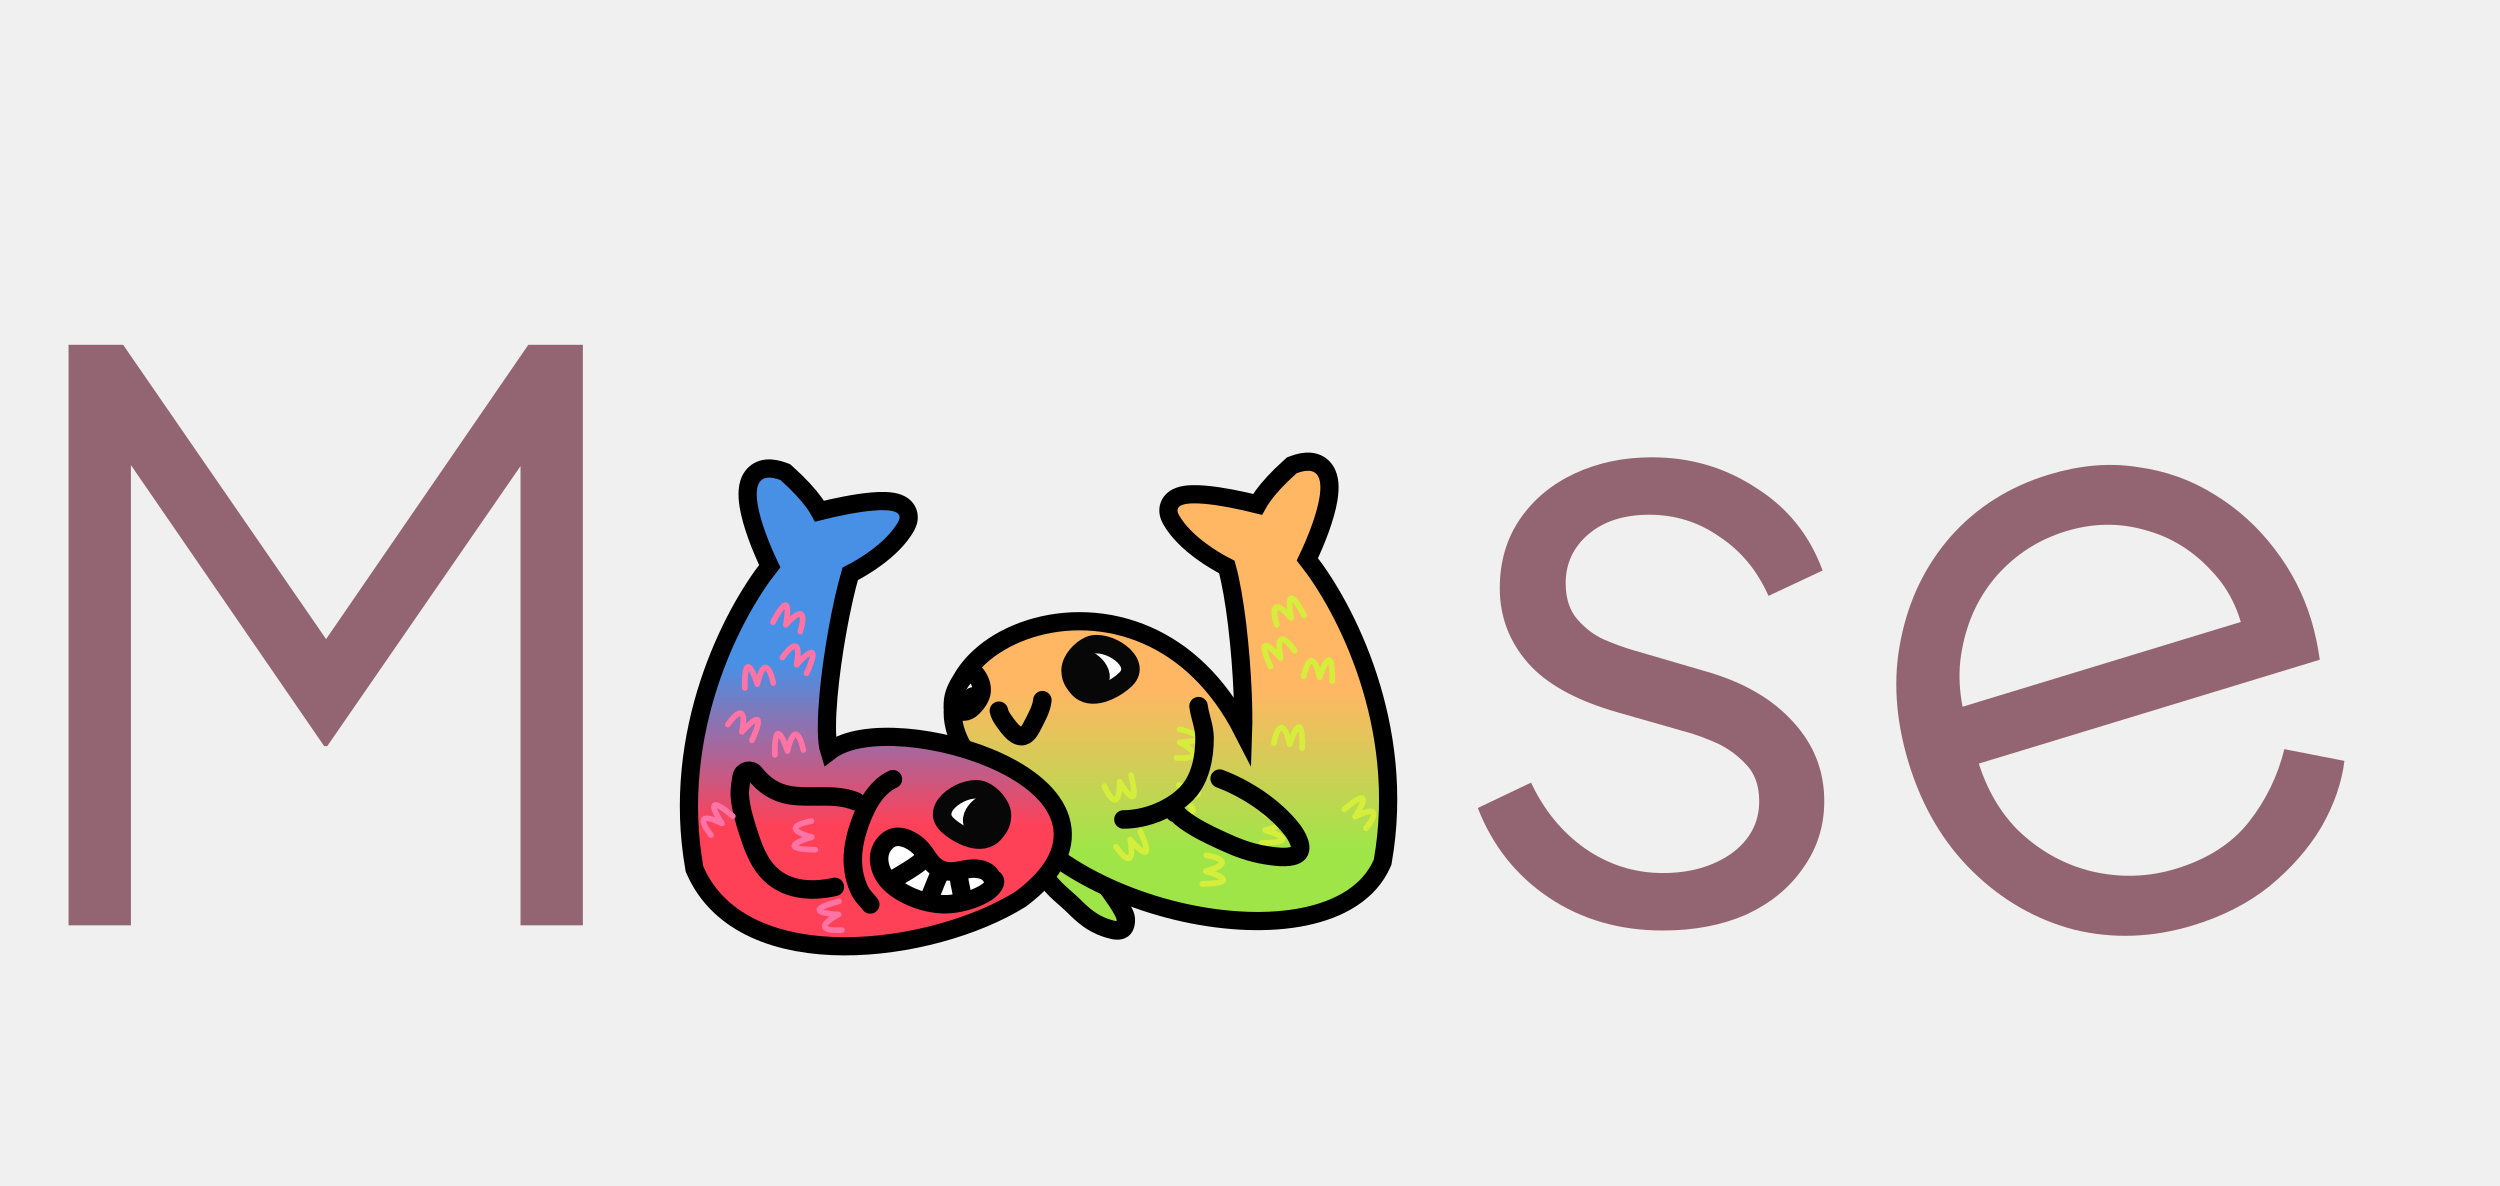
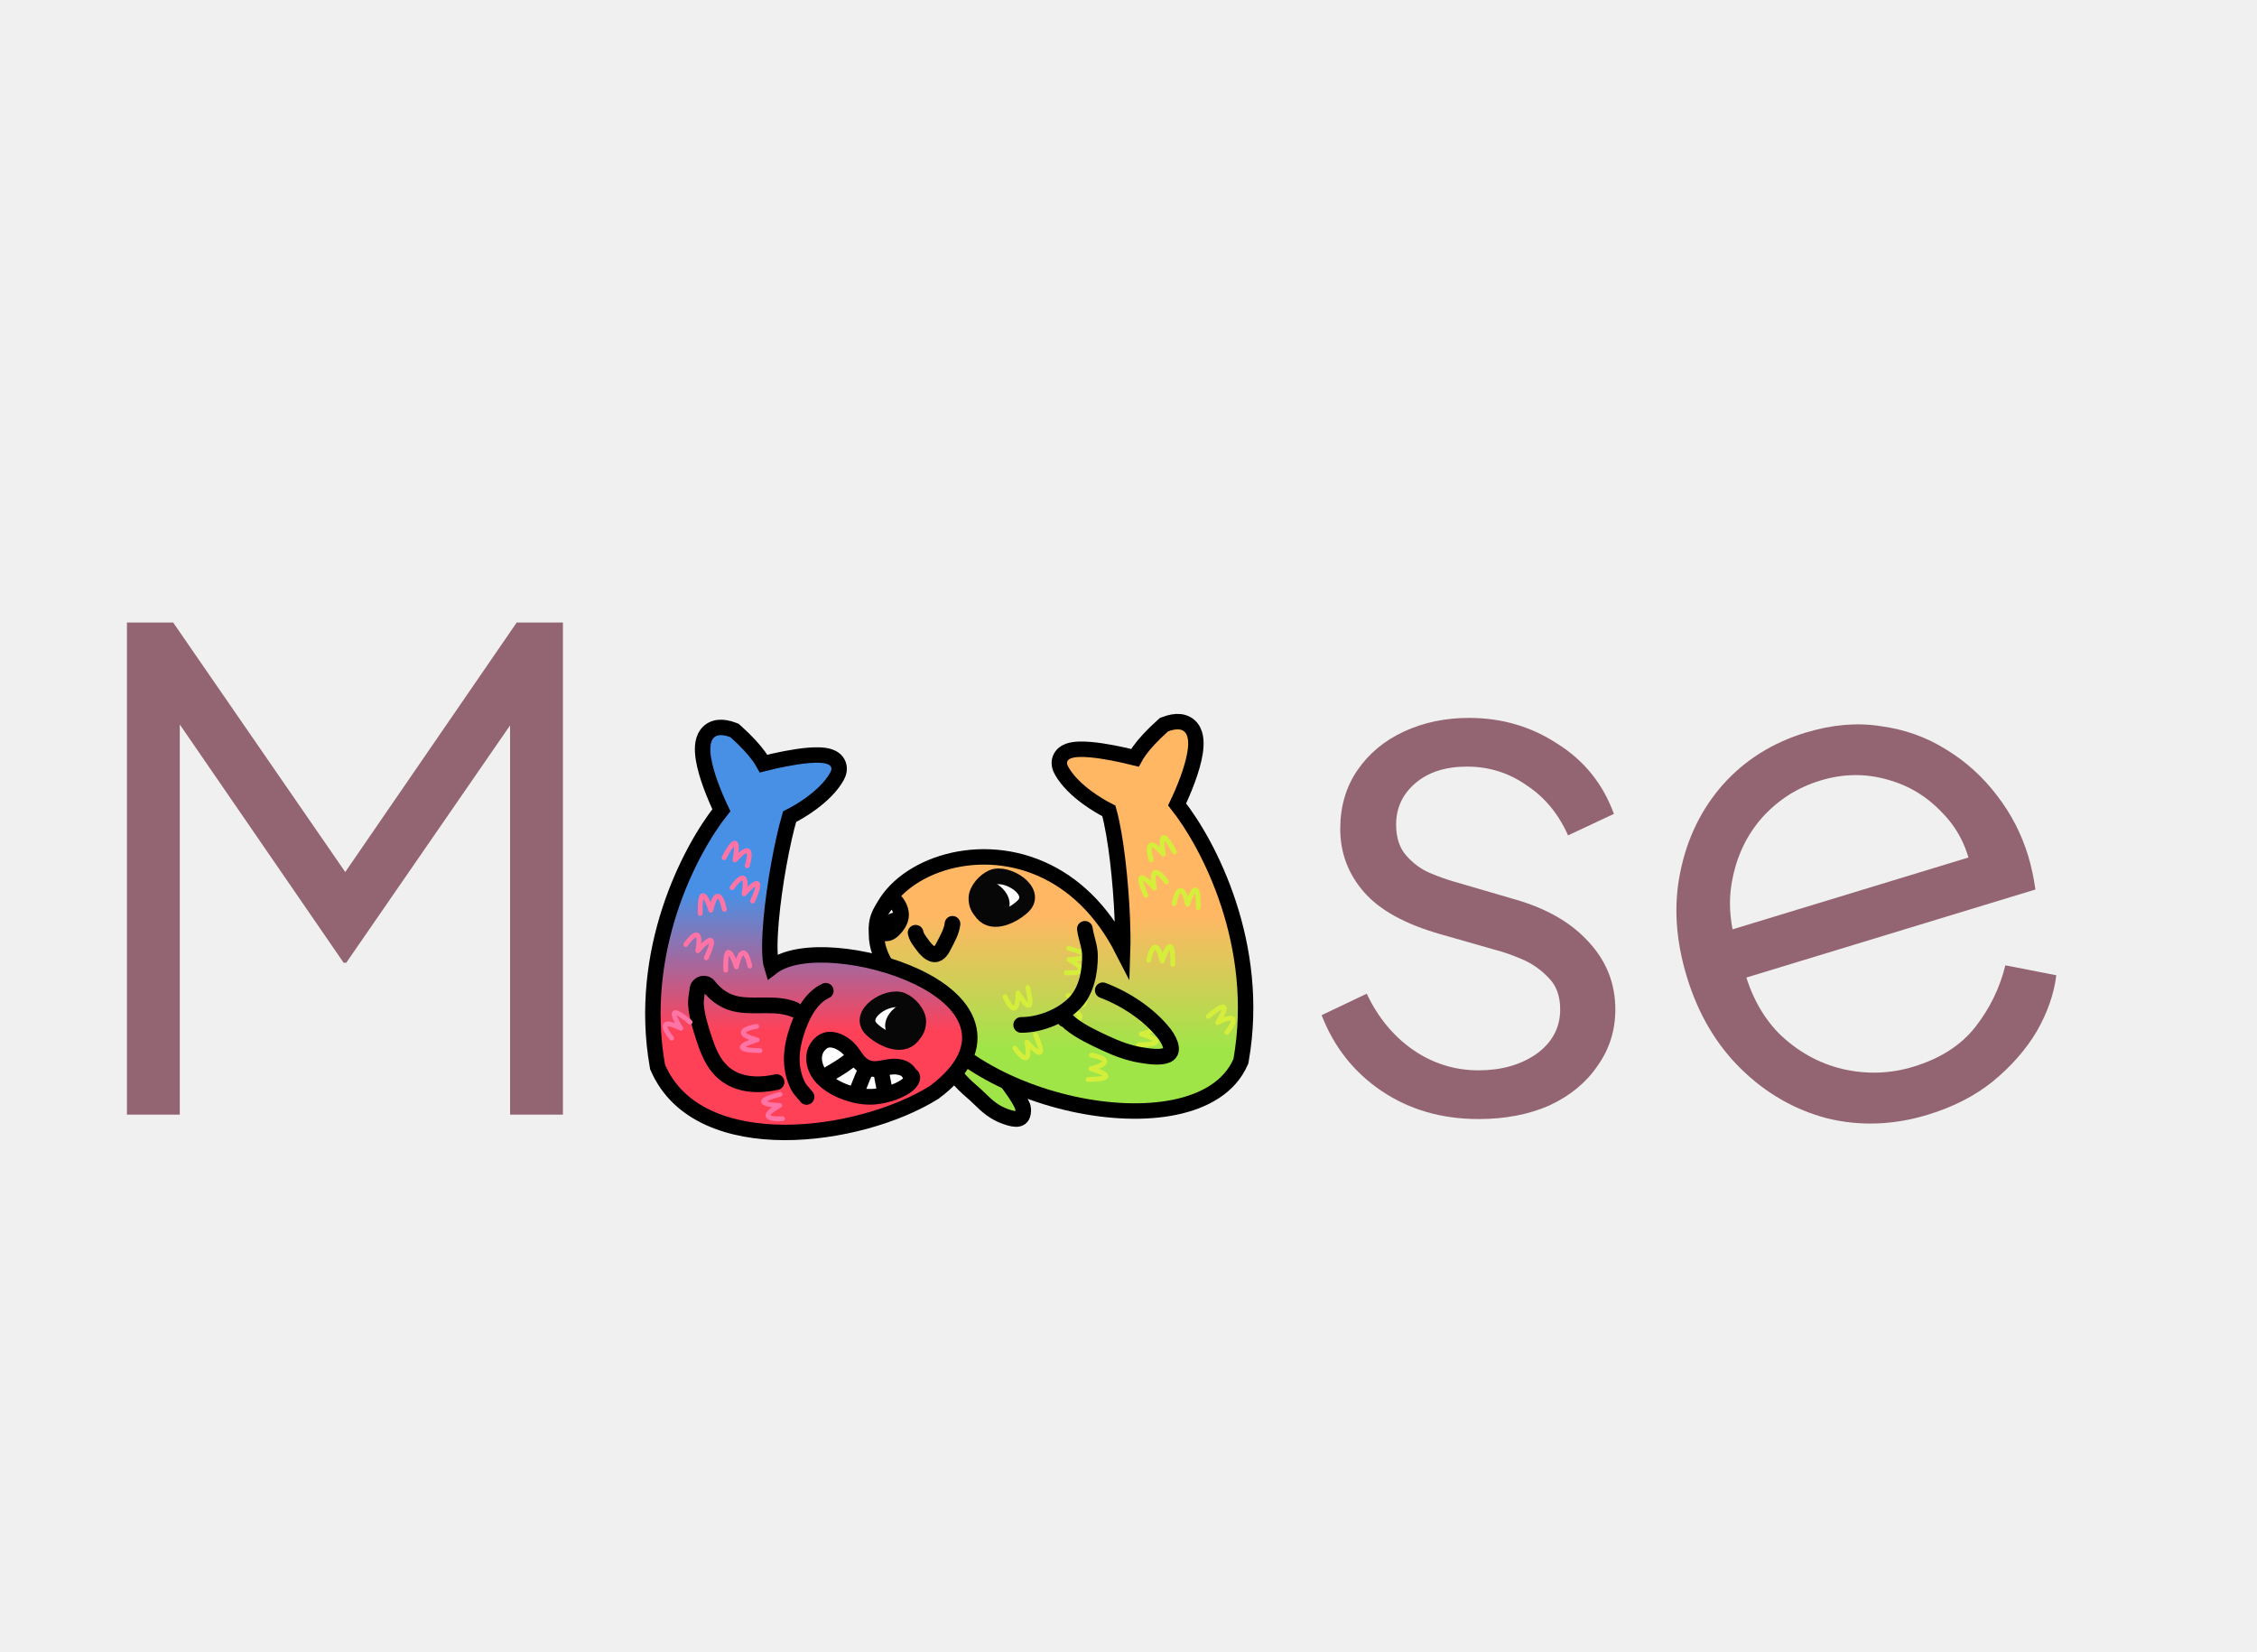
- <svg xmlns="http://www.w3.org/2000/svg" width="154" height="73" viewBox="0 0 154 73" fill="none">
-   <path d="M66.137 55.801C65.533 55.197 64.44 54.464 64.234 53.573C64.154 53.226 64.248 52.683 64.559 52.5C64.738 52.394 64.755 52.274 65.005 52.274C65.19 52.274 65.353 52.417 65.533 52.437C66.697 52.566 67.517 53.9 68.23 54.691C68.23 54.691 69.332 56.12 69.348 56.595C69.379 57.483 68.803 57.393 68.085 57.145C67.279 56.866 66.739 56.402 66.137 55.801Z" fill="url(#paint0_linear_1051_478)" stroke="black" stroke-width="1.14" stroke-linecap="round" />
-   <path d="M85.179 53.045L85.168 53.11L85.141 53.171C84.354 54.982 82.531 56.014 80.365 56.461C78.19 56.91 75.562 56.796 72.96 56.225C70.354 55.653 67.735 54.614 65.576 53.177C63.474 51.779 61.769 49.976 60.977 47.823C59.957 47.029 59.287 46.164 58.948 45.264C58.591 44.317 58.614 43.369 58.935 42.496C59.568 40.774 61.321 39.405 63.447 38.734C65.593 38.056 68.209 38.054 70.693 39.156C72.931 40.149 75.029 42.025 76.573 45.045C76.594 44.413 76.585 43.615 76.549 42.726C76.439 40.063 76.084 36.757 75.574 34.927C75.137 34.707 74.55 34.366 73.972 33.938C73.29 33.434 72.57 32.774 72.141 32.012C72.011 31.781 71.907 31.466 72.028 31.139C72.15 30.811 72.43 30.651 72.646 30.573C73.064 30.422 73.654 30.426 74.221 30.475C75.228 30.561 76.48 30.821 77.465 31.069C77.55 30.913 77.662 30.735 77.805 30.538C78.15 30.063 78.688 29.457 79.498 28.733L79.576 28.663L79.675 28.626C80.049 28.485 80.409 28.412 80.74 28.448C81.093 28.487 81.392 28.651 81.597 28.928C81.787 29.186 81.863 29.497 81.887 29.788C81.911 30.083 81.886 30.405 81.834 30.73C81.646 31.89 81.058 33.358 80.533 34.454C82.844 37.372 86.656 44.674 85.179 53.045Z" fill="url(#paint1_linear_1051_478)" stroke="black" stroke-width="1.122" />
-   <path d="M78.648 38.485C78.424 37.764 78.289 36.672 79.538 38.07C79.369 37.19 79.289 35.924 80.33 37.906" stroke="#D5EE3B" stroke-width="0.349" stroke-linecap="round" stroke-linejoin="round" />
-   <path d="M77.964 50.163C78.708 50.29 79.743 50.663 77.931 51.145C78.793 51.392 79.958 51.894 77.72 51.925" stroke="#D5EE3B" stroke-width="0.349" stroke-linecap="round" stroke-linejoin="round" />
-   <path d="M74.307 52.682C75.052 52.808 76.087 53.182 74.275 53.664C75.137 53.911 76.302 54.412 74.064 54.444" stroke="#D5EE3B" stroke-width="0.349" stroke-linecap="round" stroke-linejoin="round" />
-   <path d="M79.755 40.085C79.322 39.466 78.542 38.69 78.881 40.534C78.289 39.86 77.338 39.022 78.266 41.058" stroke="#D5EE3B" stroke-width="0.349" stroke-linecap="round" stroke-linejoin="round" />
-   <path d="M72.429 50.126C73.182 50.179 74.277 50.061 72.63 49.164C73.526 49.128 74.776 48.916 72.609 48.356" stroke="#D5EE3B" stroke-width="0.349" stroke-linecap="round" stroke-linejoin="round" />
-   <path d="M68.029 48.427C68.335 49.117 68.953 50.028 68.972 48.153C69.424 48.928 70.198 49.932 69.676 47.756" stroke="#D5EE3B" stroke-width="0.349" stroke-linecap="round" stroke-linejoin="round" />
-   <path d="M72.476 46.69C73.229 46.743 74.324 46.625 72.677 45.728C73.573 45.692 74.823 45.48 72.656 44.92" stroke="#D5EE3B" stroke-width="0.349" stroke-linecap="round" stroke-linejoin="round" />
-   <path d="M84.144 51.026C84.622 50.442 85.158 49.48 83.475 50.306C83.963 49.554 84.512 48.411 82.803 49.857" stroke="#D5EE3B" stroke-width="0.349" stroke-linecap="round" stroke-linejoin="round" />
-   <path d="M68.746 52.165C69.173 52.787 69.947 53.57 69.623 51.723C70.209 52.401 71.154 53.247 70.242 51.203" stroke="#D5EE3B" stroke-width="0.349" stroke-linecap="round" stroke-linejoin="round" />
-   <path d="M80.312 41.66C80.462 40.921 80.868 39.898 81.292 41.724C81.566 40.87 82.105 39.722 82.065 41.96" stroke="#D5EE3B" stroke-width="0.349" stroke-linecap="round" stroke-linejoin="round" />
-   <path d="M78.464 45.781C78.614 45.041 79.02 44.017 79.444 45.844C79.719 44.99 80.257 43.842 80.218 46.08" stroke="#D5EE3B" stroke-width="0.349" stroke-linecap="round" stroke-linejoin="round" />
-   <path d="M67.104 39.768C66.575 39.999 65.982 40.639 65.949 41.243C65.949 41.727 66.072 41.97 66.405 42.365C67.17 43.275 68.654 42.505 69.332 41.856C70.464 40.772 68.157 39.308 67.104 39.768Z" fill="white" stroke="#070707" stroke-width="1.14" stroke-linecap="round" />
-   <path d="M66.182 40.837C66.409 40.004 68.075 41.079 67.751 41.897C67.675 42.09 67.465 42.452 67.219 42.46C66.956 42.469 66.676 42.263 66.561 42.036C66.398 41.715 66.486 41.094 66.931 41.099C67.186 41.101 67.355 41.217 67.476 41.441C67.537 41.553 67.48 41.651 67.364 41.689C67.041 41.795 66.689 41.257 66.8 40.968C66.847 40.846 67.012 41.013 67.052 41.049C67.256 41.233 67.48 41.498 67.373 41.793C67.231 42.181 66.924 41.91 66.872 41.649" stroke="#070707" stroke-width="1.14" stroke-linecap="round" />
-   <path d="M42.77 53.465L42.781 53.53L42.808 53.591C44.311 57.051 48.108 58.281 51.988 58.292C55.894 58.303 60.125 57.093 62.858 55.394L62.879 55.381L62.899 55.366C65.048 53.755 65.82 52.075 65.324 50.47C64.858 48.962 63.333 47.787 61.598 46.966C59.832 46.13 57.699 45.59 55.782 45.435C54.822 45.358 53.9 45.375 53.095 45.509C52.323 45.637 51.612 45.878 51.084 46.286C51.062 46.217 51.04 46.128 51.02 46.018C50.901 45.354 50.914 44.237 51.032 42.894C51.257 40.341 51.837 37.189 52.373 35.348C52.811 35.128 53.398 34.787 53.978 34.358C54.66 33.854 55.379 33.194 55.809 32.431C55.938 32.201 56.042 31.886 55.921 31.558C55.799 31.231 55.519 31.071 55.303 30.993C54.885 30.842 54.295 30.846 53.729 30.894C52.721 30.98 51.469 31.241 50.484 31.489C50.399 31.332 50.287 31.155 50.144 30.958C49.799 30.483 49.261 29.876 48.452 29.153L48.373 29.082L48.275 29.046C47.9 28.905 47.54 28.832 47.21 28.868C46.857 28.907 46.558 29.07 46.353 29.348C46.162 29.606 46.086 29.917 46.062 30.207C46.038 30.503 46.063 30.825 46.115 31.149C46.303 32.309 46.892 33.778 47.416 34.874C45.105 37.792 41.293 45.094 42.77 53.465Z" fill="url(#paint2_linear_1051_478)" />
-   <path d="M42.77 53.465L42.781 53.53L42.808 53.591C44.311 57.051 48.108 58.281 51.988 58.292C55.894 58.303 60.125 57.093 62.858 55.394L62.879 55.381L62.899 55.366C65.048 53.755 65.82 52.075 65.324 50.47C64.858 48.962 63.333 47.787 61.598 46.966C59.832 46.13 57.699 45.59 55.782 45.435C54.822 45.358 53.9 45.375 53.095 45.509C52.323 45.637 51.612 45.878 51.084 46.286C51.062 46.217 51.04 46.128 51.02 46.018C50.901 45.354 50.914 44.237 51.032 42.894C51.257 40.341 51.837 37.189 52.373 35.348C52.811 35.128 53.398 34.787 53.978 34.358C54.66 33.854 55.379 33.194 55.809 32.431C55.938 32.201 56.042 31.886 55.921 31.558C55.799 31.231 55.519 31.071 55.303 30.993C54.885 30.842 54.295 30.846 53.729 30.894C52.721 30.98 51.469 31.241 50.484 31.489C50.399 31.332 50.287 31.155 50.144 30.958C49.799 30.483 49.261 29.876 48.452 29.153L48.373 29.082L48.275 29.046C47.9 28.905 47.54 28.832 47.21 28.868C46.857 28.907 46.558 29.07 46.353 29.348C46.162 29.606 46.086 29.917 46.062 30.207C46.038 30.503 46.063 30.825 46.115 31.149C46.303 32.309 46.892 33.778 47.416 34.874C45.105 37.792 41.293 45.094 42.77 53.465Z" fill="url(#paint3_linear_1051_478)" />
-   <path d="M42.77 53.465L42.781 53.53L42.808 53.591C44.311 57.051 48.108 58.281 51.988 58.292C55.894 58.303 60.125 57.093 62.858 55.394L62.879 55.381L62.899 55.366C65.048 53.755 65.82 52.075 65.324 50.47C64.858 48.962 63.333 47.787 61.598 46.966C59.832 46.13 57.699 45.59 55.782 45.435C54.822 45.358 53.9 45.375 53.095 45.509C52.323 45.637 51.612 45.878 51.084 46.286C51.062 46.217 51.04 46.128 51.02 46.018C50.901 45.354 50.914 44.237 51.032 42.894C51.257 40.341 51.837 37.189 52.373 35.348C52.811 35.128 53.398 34.787 53.978 34.358C54.66 33.854 55.379 33.194 55.809 32.431C55.938 32.201 56.042 31.886 55.921 31.558C55.799 31.231 55.519 31.071 55.303 30.993C54.885 30.842 54.295 30.846 53.729 30.894C52.721 30.98 51.469 31.241 50.484 31.489C50.399 31.332 50.287 31.155 50.144 30.958C49.799 30.483 49.261 29.876 48.452 29.153L48.373 29.082L48.275 29.046C47.9 28.905 47.54 28.832 47.21 28.868C46.857 28.907 46.558 29.07 46.353 29.348C46.162 29.606 46.086 29.917 46.062 30.207C46.038 30.503 46.063 30.825 46.115 31.149C46.303 32.309 46.892 33.778 47.416 34.874C45.105 37.792 41.293 45.094 42.77 53.465Z" fill="url(#paint4_linear_1051_478)" />
-   <path d="M42.77 53.465L42.781 53.53L42.808 53.591C44.311 57.051 48.108 58.281 51.988 58.292C55.894 58.303 60.125 57.093 62.858 55.394L62.879 55.381L62.899 55.366C65.048 53.755 65.82 52.075 65.324 50.47C64.858 48.962 63.333 47.787 61.598 46.966C59.832 46.13 57.699 45.59 55.782 45.435C54.822 45.358 53.9 45.375 53.095 45.509C52.323 45.637 51.612 45.878 51.084 46.286C51.062 46.217 51.04 46.128 51.02 46.018C50.901 45.354 50.914 44.237 51.032 42.894C51.257 40.341 51.837 37.189 52.373 35.348C52.811 35.128 53.398 34.787 53.978 34.358C54.66 33.854 55.379 33.194 55.809 32.431C55.938 32.201 56.042 31.886 55.921 31.558C55.799 31.231 55.519 31.071 55.303 30.993C54.885 30.842 54.295 30.846 53.729 30.894C52.721 30.98 51.469 31.241 50.484 31.489C50.399 31.332 50.287 31.155 50.144 30.958C49.799 30.483 49.261 29.876 48.452 29.153L48.373 29.082L48.275 29.046C47.9 28.905 47.54 28.832 47.21 28.868C46.857 28.907 46.558 29.07 46.353 29.348C46.162 29.606 46.086 29.917 46.062 30.207C46.038 30.503 46.063 30.825 46.115 31.149C46.303 32.309 46.892 33.778 47.416 34.874C45.105 37.792 41.293 45.094 42.77 53.465Z" stroke="black" stroke-width="1.122" />
-   <path d="M55.003 47.999C53.834 48.536 53.202 49.94 52.842 51.101C52.589 51.917 52.449 52.788 52.583 53.64C52.648 54.048 52.739 54.359 52.902 54.738C53.092 55.181 53.334 55.357 53.608 55.71" stroke="black" stroke-width="1.14" stroke-linecap="round" />
-   <path d="M52.719 49.363C51.405 48.83 50.028 49.204 48.663 48.987C47.763 48.844 47.048 48.359 46.497 47.652V47.652C46.251 47.337 45.751 47.465 45.684 47.859C45.613 48.276 45.553 48.723 45.569 48.969C45.62 49.764 45.859 50.538 46.1 51.291C46.357 52.09 46.659 52.94 47.209 53.59C48.276 54.85 49.915 54.967 51.427 54.632" stroke="black" stroke-width="1.14" stroke-linecap="round" />
-   <path d="M49.297 38.905C49.521 38.184 49.657 37.092 48.407 38.49C48.577 37.609 48.656 36.344 47.615 38.325" stroke="#FF73A5" stroke-width="0.349" stroke-linecap="round" stroke-linejoin="round" />
-   <path d="M49.982 50.583C49.237 50.709 48.202 51.083 50.014 51.565C49.152 51.812 47.987 52.313 50.225 52.345" stroke="#FF73A5" stroke-width="0.349" stroke-linecap="round" stroke-linejoin="round" />
-   <path d="M48.195 40.505C48.627 39.886 49.407 39.109 49.069 40.954C49.66 40.28 50.611 39.441 49.684 41.478" stroke="#FF73A5" stroke-width="0.349" stroke-linecap="round" stroke-linejoin="round" />
-   <path d="M51.86 57.293C51.107 57.346 50.012 57.228 51.659 56.331C50.763 56.295 49.513 56.083 51.68 55.523" stroke="#FF73A5" stroke-width="0.349" stroke-linecap="round" stroke-linejoin="round" />
-   <path d="M43.801 51.446C43.323 50.862 42.787 49.9 44.471 50.726C43.982 49.974 43.433 48.831 45.142 50.276" stroke="#FF73A5" stroke-width="0.349" stroke-linecap="round" stroke-linejoin="round" />
-   <path d="M44.831 44.636C45.264 44.017 46.044 43.24 45.705 45.085C46.297 44.411 47.248 43.572 46.32 45.609" stroke="#FF73A5" stroke-width="0.349" stroke-linecap="round" stroke-linejoin="round" />
-   <path d="M47.634 42.08C47.484 41.34 47.078 40.317 46.653 42.144C46.379 41.29 45.841 40.142 45.88 42.38" stroke="#FF73A5" stroke-width="0.349" stroke-linecap="round" stroke-linejoin="round" />
-   <path d="M49.485 46.2C49.335 45.461 48.929 44.437 48.505 46.264C48.231 45.41 47.692 44.262 47.732 46.5" stroke="#FF73A5" stroke-width="0.349" stroke-linecap="round" stroke-linejoin="round" />
-   <path d="M60.568 48.708C61.097 48.939 61.69 49.579 61.722 50.182C61.722 50.667 61.599 50.91 61.267 51.305C60.502 52.215 59.017 51.444 58.34 50.795C57.208 49.712 59.515 48.248 60.568 48.708Z" fill="white" stroke="#070707" stroke-width="1.14" stroke-linecap="round" />
-   <path d="M61.498 49.687C61.27 48.854 59.605 49.928 59.928 50.746C60.005 50.939 60.215 51.302 60.46 51.31C60.724 51.319 61.004 51.112 61.119 50.886C61.282 50.565 61.193 49.944 60.749 49.948C60.493 49.951 60.324 50.067 60.203 50.291C60.143 50.403 60.2 50.501 60.316 50.539C60.639 50.645 60.991 50.106 60.88 49.817C60.833 49.696 60.668 49.862 60.627 49.898C60.423 50.082 60.199 50.348 60.307 50.643C60.449 51.031 60.755 50.759 60.808 50.498" stroke="#070707" stroke-width="1.14" stroke-linecap="round" />
-   <path d="M60.161 53.514C60.687 53.567 60.945 53.75 61.141 54.12C61.447 54.219 61.224 54.562 61.084 54.706C60.547 55.257 59.395 55.61 58.564 55.688C57.099 55.826 55.144 55.036 54.482 53.978C54.048 53.286 53.972 52.358 54.695 51.766C55.305 51.266 56.191 51.728 56.646 52.178C57.144 52.668 57.304 53.356 58.104 53.615C58.795 53.838 59.447 53.444 60.161 53.514Z" fill="white" stroke="black" stroke-width="1.14" stroke-linecap="round" />
-   <path d="M56.966 52.881C56.37 53.409 55.57 53.854 54.852 54.272" stroke="black" stroke-width="1.14" stroke-linecap="round" />
-   <path d="M57.891 53.81C57.601 54.374 57.434 54.972 57.146 55.532" stroke="black" stroke-width="1.14" stroke-linecap="round" />
-   <path d="M59.055 54.001C59.116 54.506 59.288 55.021 59.299 55.525" stroke="black" stroke-width="1.14" stroke-linecap="round" />
-   <path d="M61.531 43.782C61.576 44.022 61.724 44.247 61.865 44.441C62.091 44.751 62.476 45.332 62.909 45.349C63.27 45.364 63.48 44.92 63.615 44.657C63.853 44.191 64.157 43.662 64.21 43.133" stroke="black" stroke-width="1.14" stroke-linecap="round" />
-   <path d="M60.43 42.17C60.358 41.891 60.087 41.329 59.73 41.329C59.487 41.559 58.486 42.542 58.735 43.814C58.735 43.814 59.348 43.854 59.515 43.814C59.8 43.745 60.057 43.442 60.214 43.214C60.439 42.885 60.532 42.567 60.43 42.17Z" fill="white" stroke="black" stroke-width="1.14" stroke-linecap="round" />
-   <path d="M59.971 42.93C59.937 42.778 59.533 43.246 59.509 43.286C59.506 43.291 59.413 43.454 59.468 43.417C59.577 43.345 59.677 43.243 59.773 43.156C59.879 43.058 59.723 43.092 59.653 43.101C59.504 43.121 59.341 43.162 59.211 43.241C59.108 43.304 59.439 43.16 59.552 43.117C59.592 43.102 59.667 43.092 59.687 43.052" stroke="black" stroke-width="1.14" stroke-linecap="round" />
-   <path d="M73.83 43.498C73.919 44.166 74.196 44.755 74.2 45.446C74.207 46.627 73.954 47.977 73.113 48.86C72.166 49.855 70.579 50.479 69.203 50.479" stroke="black" stroke-width="1.14" stroke-linecap="round" />
-   <path d="M72.371 50.073C72.522 50.09 72.633 50.255 72.741 50.344C73.505 50.969 74.431 51.395 75.32 51.81C76.174 52.208 77.037 52.533 77.972 52.68C78.478 52.759 79.306 52.891 79.803 52.671C80.463 52.379 79.825 51.394 79.582 51.088C78.485 49.703 76.767 48.576 75.131 47.963" stroke="black" stroke-width="1.14" stroke-linecap="round" />
-   <path d="M102.432 57.319C99.76 57.319 97.418 56.642 95.405 55.289C93.392 53.935 91.935 52.096 91.033 49.771L94.312 48.209C95.11 49.91 96.221 51.263 97.643 52.27C99.101 53.276 100.697 53.779 102.432 53.779C104.098 53.779 105.504 53.38 106.649 52.582C107.794 51.749 108.367 50.673 108.367 49.355C108.367 48.383 108.089 47.62 107.534 47.064C106.978 46.474 106.336 46.023 105.608 45.711C104.879 45.399 104.237 45.173 103.682 45.034L99.674 43.889C97.106 43.16 95.249 42.136 94.104 40.818C92.959 39.499 92.386 37.972 92.386 36.237C92.386 34.606 92.802 33.183 93.635 31.969C94.468 30.754 95.596 29.817 97.019 29.158C98.442 28.498 100.021 28.169 101.756 28.169C104.116 28.169 106.25 28.793 108.158 30.043C110.102 31.257 111.473 32.958 112.271 35.144L108.939 36.706C108.245 35.144 107.239 33.929 105.92 33.062C104.636 32.16 103.196 31.708 101.6 31.708C100.038 31.708 98.789 32.107 97.852 32.906C96.915 33.704 96.446 34.71 96.446 35.925C96.446 36.862 96.689 37.608 97.175 38.163C97.661 38.718 98.216 39.135 98.841 39.412C99.5 39.69 100.073 39.898 100.558 40.037L105.191 41.39C107.447 42.05 109.199 43.074 110.449 44.462C111.733 45.85 112.375 47.481 112.375 49.355C112.375 50.882 111.941 52.252 111.073 53.467C110.241 54.682 109.078 55.636 107.586 56.33C106.094 56.989 104.376 57.319 102.432 57.319Z" fill="#936572" />
-   <path d="M135.096 57.001C132.607 57.76 130.167 57.849 127.778 57.271C125.412 56.65 123.325 55.454 121.516 53.683C119.707 51.912 118.393 49.682 117.574 46.993C116.755 44.304 116.596 41.759 117.098 39.357C117.589 36.922 118.616 34.813 120.177 33.032C121.772 31.24 123.781 29.975 126.204 29.237C128.13 28.651 129.95 28.495 131.667 28.77C133.406 29.002 134.994 29.571 136.43 30.475C137.857 31.347 139.085 32.46 140.114 33.815C141.134 35.137 141.886 36.595 142.371 38.188C142.472 38.52 142.572 38.907 142.67 39.349C142.759 39.757 142.835 40.187 142.9 40.639L120.343 47.51L119.281 44.025L139.697 37.806L138.36 39.846C138.102 37.929 137.391 36.368 136.226 35.163C135.084 33.915 133.722 33.078 132.142 32.652C130.551 32.194 128.926 32.217 127.266 32.723C125.606 33.228 124.194 34.13 123.029 35.428C121.898 36.716 121.171 38.261 120.85 40.064C120.518 41.834 120.759 43.756 121.572 45.83C122.054 48.005 122.952 49.763 124.267 51.103C125.605 52.401 127.136 53.259 128.86 53.677C130.617 54.085 132.342 54.031 134.035 53.515C135.993 52.919 137.495 51.953 138.54 50.62C139.585 49.285 140.309 47.795 140.715 46.148L144.417 46.87C144.25 48.227 143.776 49.587 142.994 50.95C142.201 52.279 141.138 53.492 139.803 54.588C138.491 55.641 136.922 56.445 135.096 57.001Z" fill="#936572" />
-   <path d="M4.224 57V21.24H7.584L21.024 40.728H19.152L32.544 21.24H35.904V57H32.064V26.424L33.312 26.904L20.16 45.96H19.968L6.864 26.904L8.064 26.424V57H4.224Z" fill="#936572" />
+ <svg xmlns="http://www.w3.org/2000/svg" width="164" height="120" viewBox="0 0 164 120" fill="none">
+   <path d="M71.137 79.801C70.533 79.197 69.44 78.464 69.234 77.573C69.154 77.226 69.248 76.683 69.559 76.5C69.738 76.394 69.755 76.274 70.005 76.274C70.19 76.274 70.353 76.417 70.533 76.437C71.697 76.566 72.517 77.9 73.23 78.692C73.23 78.692 74.332 80.12 74.348 80.595C74.379 81.483 73.803 81.393 73.085 81.145C72.279 80.866 71.739 80.402 71.137 79.801Z" fill="url(#paint0_linear_1167_4000)" stroke="black" stroke-width="1.14" stroke-linecap="round" />
+   <path d="M90.179 77.045L90.168 77.11L90.141 77.171C89.354 78.982 87.531 80.014 85.365 80.461C83.19 80.91 80.562 80.796 77.96 80.225C75.354 79.653 72.735 78.614 70.576 77.177C68.474 75.778 66.769 73.976 65.977 71.823C64.957 71.029 64.287 70.164 63.948 69.264C63.591 68.317 63.614 67.369 63.935 66.496C64.568 64.774 66.321 63.405 68.447 62.734C70.593 62.056 73.209 62.054 75.693 63.156C77.931 64.149 80.029 66.025 81.573 69.045C81.594 68.413 81.585 67.615 81.549 66.726C81.439 64.063 81.084 60.757 80.574 58.927C80.137 58.707 79.55 58.366 78.972 57.938C78.29 57.434 77.57 56.774 77.141 56.012C77.011 55.781 76.907 55.466 77.028 55.139C77.15 54.811 77.43 54.651 77.646 54.573C78.064 54.422 78.654 54.426 79.221 54.475C80.228 54.56 81.48 54.821 82.465 55.069C82.55 54.913 82.662 54.735 82.805 54.538C83.15 54.063 83.688 53.457 84.498 52.733L84.576 52.663L84.675 52.626C85.049 52.485 85.409 52.412 85.74 52.448C86.093 52.487 86.392 52.651 86.597 52.928C86.787 53.186 86.863 53.497 86.887 53.788C86.911 54.083 86.886 54.405 86.834 54.73C86.646 55.889 86.058 57.358 85.533 58.454C87.844 61.372 91.656 68.674 90.179 77.045Z" fill="url(#paint1_linear_1167_4000)" stroke="black" stroke-width="1.122" />
+   <path d="M83.648 62.485C83.424 61.764 83.289 60.672 84.538 62.07C84.369 61.19 84.289 59.924 85.33 61.906" stroke="#D5EE3B" stroke-width="0.349" stroke-linecap="round" stroke-linejoin="round" />
+   <path d="M82.964 74.163C83.708 74.29 84.743 74.663 82.931 75.145C83.793 75.392 84.958 75.894 82.72 75.925" stroke="#D5EE3B" stroke-width="0.349" stroke-linecap="round" stroke-linejoin="round" />
+   <path d="M79.307 76.682C80.052 76.808 81.087 77.182 79.275 77.664C80.137 77.911 81.302 78.412 79.064 78.444" stroke="#D5EE3B" stroke-width="0.349" stroke-linecap="round" stroke-linejoin="round" />
+   <path d="M84.755 64.085C84.322 63.466 83.542 62.69 83.881 64.534C83.289 63.86 82.338 63.022 83.266 65.058" stroke="#D5EE3B" stroke-width="0.349" stroke-linecap="round" stroke-linejoin="round" />
+   <path d="M77.429 74.126C78.182 74.179 79.277 74.061 77.63 73.164C78.526 73.128 79.776 72.916 77.609 72.356" stroke="#D5EE3B" stroke-width="0.349" stroke-linecap="round" stroke-linejoin="round" />
+   <path d="M73.029 72.427C73.335 73.117 73.953 74.028 73.972 72.153C74.424 72.927 75.198 73.932 74.676 71.756" stroke="#D5EE3B" stroke-width="0.349" stroke-linecap="round" stroke-linejoin="round" />
+   <path d="M77.476 70.69C78.229 70.743 79.324 70.625 77.677 69.728C78.573 69.692 79.823 69.48 77.656 68.92" stroke="#D5EE3B" stroke-width="0.349" stroke-linecap="round" stroke-linejoin="round" />
+   <path d="M89.144 75.026C89.622 74.442 90.158 73.48 88.475 74.306C88.963 73.554 89.512 72.411 87.803 73.857" stroke="#D5EE3B" stroke-width="0.349" stroke-linecap="round" stroke-linejoin="round" />
+   <path d="M73.746 76.165C74.173 76.787 74.947 77.57 74.623 75.723C75.209 76.401 76.154 77.247 75.242 75.203" stroke="#D5EE3B" stroke-width="0.349" stroke-linecap="round" stroke-linejoin="round" />
+   <path d="M85.312 65.66C85.462 64.921 85.868 63.898 86.292 65.724C86.566 64.87 87.105 63.722 87.065 65.96" stroke="#D5EE3B" stroke-width="0.349" stroke-linecap="round" stroke-linejoin="round" />
+   <path d="M83.464 69.781C83.614 69.041 84.02 68.017 84.444 69.844C84.719 68.99 85.257 67.842 85.218 70.08" stroke="#D5EE3B" stroke-width="0.349" stroke-linecap="round" stroke-linejoin="round" />
+   <path d="M72.104 63.768C71.575 63.999 70.982 64.639 70.949 65.243C70.949 65.727 71.072 65.97 71.405 66.365C72.17 67.275 73.654 66.504 74.332 65.856C75.464 64.772 73.157 63.308 72.104 63.768Z" fill="white" stroke="#070707" stroke-width="1.14" stroke-linecap="round" />
+   <path d="M71.182 64.837C71.409 64.004 73.075 65.079 72.751 65.897C72.675 66.09 72.465 66.452 72.219 66.46C71.956 66.469 71.676 66.263 71.561 66.037C71.398 65.716 71.486 65.094 71.931 65.099C72.186 65.101 72.355 65.217 72.476 65.441C72.537 65.553 72.48 65.651 72.364 65.689C72.041 65.795 71.689 65.257 71.8 64.968C71.847 64.846 72.012 65.013 72.052 65.049C72.256 65.233 72.48 65.498 72.373 65.793C72.231 66.181 71.924 65.91 71.872 65.649" stroke="#070707" stroke-width="1.14" stroke-linecap="round" />
+   <path d="M47.77 77.465L47.781 77.53L47.808 77.591C49.311 81.051 53.108 82.281 56.988 82.292C60.894 82.303 65.125 81.093 67.858 79.394L67.879 79.381L67.899 79.366C70.048 77.754 70.82 76.075 70.324 74.47C69.858 72.962 68.333 71.787 66.598 70.966C64.832 70.13 62.699 69.59 60.782 69.435C59.822 69.358 58.9 69.375 58.095 69.509C57.323 69.637 56.612 69.878 56.084 70.286C56.062 70.217 56.04 70.128 56.02 70.018C55.901 69.354 55.914 68.237 56.032 66.894C56.257 64.341 56.837 61.189 57.373 59.348C57.811 59.128 58.398 58.787 58.978 58.358C59.66 57.854 60.379 57.194 60.809 56.431C60.938 56.201 61.042 55.886 60.921 55.558C60.799 55.231 60.519 55.071 60.303 54.993C59.885 54.842 59.295 54.846 58.729 54.894C57.721 54.98 56.469 55.241 55.484 55.489C55.399 55.333 55.287 55.155 55.144 54.958C54.799 54.483 54.261 53.876 53.452 53.153L53.373 53.083L53.275 53.045C52.9 52.905 52.54 52.832 52.21 52.868C51.857 52.907 51.558 53.07 51.353 53.348C51.162 53.606 51.086 53.917 51.062 54.207C51.038 54.503 51.063 54.825 51.115 55.149C51.303 56.309 51.892 57.778 52.416 58.874C50.105 61.792 46.293 69.094 47.77 77.465Z" fill="url(#paint2_linear_1167_4000)" />
+   <path d="M47.77 77.465L47.781 77.53L47.808 77.591C49.311 81.051 53.108 82.281 56.988 82.292C60.894 82.303 65.125 81.093 67.858 79.394L67.879 79.381L67.899 79.366C70.048 77.754 70.82 76.075 70.324 74.47C69.858 72.962 68.333 71.787 66.598 70.966C64.832 70.13 62.699 69.59 60.782 69.435C59.822 69.358 58.9 69.375 58.095 69.509C57.323 69.637 56.612 69.878 56.084 70.286C56.062 70.217 56.04 70.128 56.02 70.018C55.901 69.354 55.914 68.237 56.032 66.894C56.257 64.341 56.837 61.189 57.373 59.348C57.811 59.128 58.398 58.787 58.978 58.358C59.66 57.854 60.379 57.194 60.809 56.431C60.938 56.201 61.042 55.886 60.921 55.558C60.799 55.231 60.519 55.071 60.303 54.993C59.885 54.842 59.295 54.846 58.729 54.894C57.721 54.98 56.469 55.241 55.484 55.489C55.399 55.333 55.287 55.155 55.144 54.958C54.799 54.483 54.261 53.876 53.452 53.153L53.373 53.083L53.275 53.045C52.9 52.905 52.54 52.832 52.21 52.868C51.857 52.907 51.558 53.07 51.353 53.348C51.162 53.606 51.086 53.917 51.062 54.207C51.038 54.503 51.063 54.825 51.115 55.149C51.303 56.309 51.892 57.778 52.416 58.874C50.105 61.792 46.293 69.094 47.77 77.465Z" fill="url(#paint3_linear_1167_4000)" />
+   <path d="M47.77 77.465L47.781 77.53L47.808 77.591C49.311 81.051 53.108 82.281 56.988 82.292C60.894 82.303 65.125 81.093 67.858 79.394L67.879 79.381L67.899 79.366C70.048 77.754 70.82 76.075 70.324 74.47C69.858 72.962 68.333 71.787 66.598 70.966C64.832 70.13 62.699 69.59 60.782 69.435C59.822 69.358 58.9 69.375 58.095 69.509C57.323 69.637 56.612 69.878 56.084 70.286C56.062 70.217 56.04 70.128 56.02 70.018C55.901 69.354 55.914 68.237 56.032 66.894C56.257 64.341 56.837 61.189 57.373 59.348C57.811 59.128 58.398 58.787 58.978 58.358C59.66 57.854 60.379 57.194 60.809 56.431C60.938 56.201 61.042 55.886 60.921 55.558C60.799 55.231 60.519 55.071 60.303 54.993C59.885 54.842 59.295 54.846 58.729 54.894C57.721 54.98 56.469 55.241 55.484 55.489C55.399 55.333 55.287 55.155 55.144 54.958C54.799 54.483 54.261 53.876 53.452 53.153L53.373 53.083L53.275 53.045C52.9 52.905 52.54 52.832 52.21 52.868C51.857 52.907 51.558 53.07 51.353 53.348C51.162 53.606 51.086 53.917 51.062 54.207C51.038 54.503 51.063 54.825 51.115 55.149C51.303 56.309 51.892 57.778 52.416 58.874C50.105 61.792 46.293 69.094 47.77 77.465Z" fill="url(#paint4_linear_1167_4000)" />
+   <path d="M47.77 77.465L47.781 77.53L47.808 77.591C49.311 81.051 53.108 82.281 56.988 82.292C60.894 82.303 65.125 81.093 67.858 79.394L67.879 79.381L67.899 79.366C70.048 77.754 70.82 76.075 70.324 74.47C69.858 72.962 68.333 71.787 66.598 70.966C64.832 70.13 62.699 69.59 60.782 69.435C59.822 69.358 58.9 69.375 58.095 69.509C57.323 69.637 56.612 69.878 56.084 70.286C56.062 70.217 56.04 70.128 56.02 70.018C55.901 69.354 55.914 68.237 56.032 66.894C56.257 64.341 56.837 61.189 57.373 59.348C57.811 59.128 58.398 58.787 58.978 58.358C59.66 57.854 60.379 57.194 60.809 56.431C60.938 56.201 61.042 55.886 60.921 55.558C60.799 55.231 60.519 55.071 60.303 54.993C59.885 54.842 59.295 54.846 58.729 54.894C57.721 54.98 56.469 55.241 55.484 55.489C55.399 55.333 55.287 55.155 55.144 54.958C54.799 54.483 54.261 53.876 53.452 53.153L53.373 53.083L53.275 53.045C52.9 52.905 52.54 52.832 52.21 52.868C51.857 52.907 51.558 53.07 51.353 53.348C51.162 53.606 51.086 53.917 51.062 54.207C51.038 54.503 51.063 54.825 51.115 55.149C51.303 56.309 51.892 57.778 52.416 58.874C50.105 61.792 46.293 69.094 47.77 77.465Z" stroke="black" stroke-width="1.122" />
+   <path d="M60.003 71.999C58.834 72.536 58.202 73.94 57.842 75.101C57.589 75.917 57.449 76.788 57.583 77.64C57.648 78.048 57.739 78.359 57.902 78.738C58.092 79.181 58.334 79.357 58.608 79.71" stroke="black" stroke-width="1.14" stroke-linecap="round" />
+   <path d="M57.719 73.363C56.405 72.829 55.028 73.204 53.663 72.987C52.763 72.844 52.048 72.359 51.497 71.652V71.652C51.251 71.337 50.751 71.465 50.684 71.859C50.613 72.276 50.553 72.723 50.569 72.969C50.62 73.763 50.859 74.538 51.1 75.291C51.357 76.09 51.659 76.94 52.209 77.59C53.276 78.85 54.915 78.967 56.427 78.632" stroke="black" stroke-width="1.14" stroke-linecap="round" />
+   <path d="M54.297 62.905C54.521 62.184 54.657 61.092 53.407 62.49C53.577 61.609 53.656 60.344 52.615 62.325" stroke="#FF73A5" stroke-width="0.349" stroke-linecap="round" stroke-linejoin="round" />
+   <path d="M54.982 74.583C54.237 74.709 53.202 75.083 55.014 75.565C54.152 75.812 52.987 76.313 55.225 76.345" stroke="#FF73A5" stroke-width="0.349" stroke-linecap="round" stroke-linejoin="round" />
+   <path d="M53.195 64.505C53.627 63.886 54.407 63.109 54.069 64.954C54.66 64.28 55.611 63.441 54.684 65.478" stroke="#FF73A5" stroke-width="0.349" stroke-linecap="round" stroke-linejoin="round" />
+   <path d="M56.86 81.293C56.107 81.346 55.012 81.228 56.659 80.331C55.763 80.295 54.513 80.083 56.68 79.523" stroke="#FF73A5" stroke-width="0.349" stroke-linecap="round" stroke-linejoin="round" />
+   <path d="M48.801 75.446C48.323 74.862 47.787 73.9 49.471 74.726C48.982 73.974 48.433 72.831 50.142 74.276" stroke="#FF73A5" stroke-width="0.349" stroke-linecap="round" stroke-linejoin="round" />
+   <path d="M49.831 68.636C50.264 68.017 51.044 67.24 50.705 69.085C51.297 68.411 52.248 67.572 51.32 69.609" stroke="#FF73A5" stroke-width="0.349" stroke-linecap="round" stroke-linejoin="round" />
+   <path d="M52.634 66.08C52.484 65.34 52.078 64.317 51.653 66.144C51.379 65.29 50.841 64.142 50.88 66.38" stroke="#FF73A5" stroke-width="0.349" stroke-linecap="round" stroke-linejoin="round" />
+   <path d="M54.485 70.2C54.335 69.46 53.929 68.437 53.505 70.264C53.231 69.41 52.692 68.262 52.732 70.5" stroke="#FF73A5" stroke-width="0.349" stroke-linecap="round" stroke-linejoin="round" />
+   <path d="M65.568 72.707C66.097 72.939 66.69 73.579 66.722 74.182C66.722 74.667 66.599 74.91 66.267 75.305C65.502 76.215 64.017 75.444 63.34 74.796C62.208 73.712 64.515 72.248 65.568 72.707Z" fill="white" stroke="#070707" stroke-width="1.14" stroke-linecap="round" />
+   <path d="M66.498 73.686C66.27 72.854 64.605 73.928 64.928 74.746C65.004 74.939 65.215 75.302 65.46 75.31C65.724 75.319 66.004 75.112 66.119 74.886C66.282 74.565 66.193 73.944 65.749 73.948C65.493 73.951 65.324 74.067 65.203 74.291C65.143 74.403 65.2 74.501 65.316 74.539C65.639 74.644 65.991 74.106 65.88 73.817C65.833 73.696 65.668 73.862 65.627 73.898C65.423 74.082 65.199 74.348 65.307 74.643C65.449 75.031 65.755 74.759 65.808 74.498" stroke="#070707" stroke-width="1.14" stroke-linecap="round" />
+   <path d="M65.161 77.514C65.687 77.567 65.945 77.75 66.141 78.12C66.447 78.219 66.225 78.562 66.084 78.707C65.547 79.257 64.395 79.61 63.564 79.688C62.099 79.826 60.144 79.036 59.482 77.978C59.048 77.286 58.972 76.358 59.695 75.766C60.305 75.266 61.191 75.728 61.646 76.177C62.144 76.668 62.304 77.356 63.104 77.615C63.795 77.838 64.447 77.444 65.161 77.514Z" fill="white" stroke="black" stroke-width="1.14" stroke-linecap="round" />
+   <path d="M61.966 76.881C61.37 77.409 60.57 77.854 59.852 78.272" stroke="black" stroke-width="1.14" stroke-linecap="round" />
+   <path d="M62.891 77.81C62.601 78.374 62.434 78.972 62.146 79.532" stroke="black" stroke-width="1.14" stroke-linecap="round" />
+   <path d="M64.055 78.001C64.116 78.506 64.288 79.021 64.299 79.525" stroke="black" stroke-width="1.14" stroke-linecap="round" />
+   <path d="M66.531 67.782C66.576 68.022 66.724 68.247 66.865 68.441C67.091 68.751 67.476 69.332 67.909 69.349C68.27 69.364 68.48 68.92 68.615 68.657C68.853 68.192 69.157 67.662 69.21 67.133" stroke="black" stroke-width="1.14" stroke-linecap="round" />
+   <path d="M65.43 66.17C65.358 65.891 65.087 65.329 64.73 65.329C64.487 65.559 63.486 66.542 63.735 67.814C63.735 67.814 64.348 67.854 64.515 67.814C64.8 67.745 65.058 67.442 65.214 67.214C65.439 66.885 65.532 66.567 65.43 66.17Z" fill="white" stroke="black" stroke-width="1.14" stroke-linecap="round" />
+   <path d="M64.971 66.93C64.937 66.778 64.533 67.246 64.509 67.286C64.506 67.291 64.413 67.454 64.468 67.417C64.577 67.345 64.677 67.243 64.773 67.156C64.879 67.058 64.723 67.092 64.653 67.101C64.504 67.121 64.341 67.162 64.211 67.241C64.108 67.304 64.439 67.16 64.552 67.117C64.592 67.102 64.667 67.091 64.687 67.052" stroke="black" stroke-width="1.14" stroke-linecap="round" />
+   <path d="M78.83 67.498C78.919 68.166 79.196 68.755 79.2 69.446C79.207 70.627 78.954 71.977 78.113 72.86C77.166 73.855 75.579 74.479 74.203 74.479" stroke="black" stroke-width="1.14" stroke-linecap="round" />
+   <path d="M77.371 74.073C77.522 74.09 77.633 74.255 77.741 74.344C78.505 74.969 79.431 75.395 80.32 75.81C81.174 76.208 82.037 76.533 82.972 76.68C83.478 76.759 84.306 76.891 84.803 76.671C85.463 76.379 84.825 75.394 84.582 75.088C83.485 73.703 81.767 72.576 80.131 71.963" stroke="black" stroke-width="1.14" stroke-linecap="round" />
+   <path d="M107.432 81.319C104.76 81.319 102.418 80.642 100.405 79.289C98.392 77.936 96.935 76.096 96.033 73.771L99.312 72.21C100.11 73.91 101.221 75.263 102.643 76.27C104.101 77.276 105.697 77.779 107.432 77.779C109.098 77.779 110.504 77.38 111.649 76.582C112.794 75.749 113.367 74.673 113.367 73.355C113.367 72.383 113.089 71.62 112.534 71.064C111.978 70.474 111.336 70.023 110.608 69.711C109.879 69.399 109.237 69.173 108.682 69.034L104.674 67.889C102.106 67.16 100.249 66.136 99.104 64.818C97.959 63.499 97.386 61.972 97.386 60.237C97.386 58.606 97.802 57.183 98.635 55.969C99.468 54.754 100.596 53.817 102.019 53.158C103.442 52.498 105.021 52.169 106.756 52.169C109.116 52.169 111.25 52.793 113.158 54.043C115.102 55.257 116.473 56.958 117.271 59.144L113.939 60.706C113.245 59.144 112.239 57.929 110.92 57.062C109.636 56.16 108.196 55.708 106.6 55.708C105.038 55.708 103.789 56.107 102.852 56.906C101.915 57.704 101.446 58.71 101.446 59.925C101.446 60.862 101.689 61.608 102.175 62.163C102.661 62.718 103.216 63.135 103.841 63.412C104.5 63.69 105.073 63.898 105.558 64.037L110.191 65.39C112.447 66.05 114.199 67.073 115.449 68.462C116.733 69.85 117.375 71.481 117.375 73.355C117.375 74.882 116.941 76.252 116.073 77.467C115.241 78.682 114.078 79.636 112.586 80.33C111.094 80.989 109.376 81.319 107.432 81.319Z" fill="#936572" />
+   <path d="M140.096 81.001C137.607 81.76 135.167 81.85 132.778 81.271C130.412 80.65 128.325 79.454 126.516 77.683C124.707 75.912 123.393 73.682 122.574 70.993C121.755 68.305 121.596 65.759 122.098 63.357C122.589 60.922 123.616 58.813 125.177 57.032C126.772 55.24 128.781 53.975 131.204 53.237C133.13 52.651 134.95 52.495 136.667 52.77C138.406 53.002 139.994 53.571 141.43 54.475C142.857 55.347 144.085 56.46 145.114 57.815C146.134 59.137 146.886 60.595 147.371 62.188C147.472 62.52 147.572 62.907 147.67 63.349C147.759 63.757 147.835 64.187 147.9 64.639L125.343 71.51L124.281 68.025L144.697 61.806L143.36 63.846C143.102 61.929 142.391 60.368 141.226 59.163C140.084 57.915 138.722 57.078 137.142 56.652C135.551 56.194 133.926 56.217 132.266 56.723C130.606 57.228 129.194 58.13 128.029 59.428C126.898 60.716 126.171 62.261 125.85 64.064C125.518 65.834 125.759 67.756 126.572 69.83C127.054 72.005 127.952 73.763 129.267 75.103C130.605 76.401 132.136 77.259 133.86 77.677C135.617 78.085 137.342 78.031 139.035 77.515C140.993 76.919 142.495 75.954 143.54 74.62C144.585 73.285 145.309 71.795 145.715 70.148L149.417 70.87C149.25 72.227 148.776 73.587 147.994 74.95C147.201 76.279 146.138 77.492 144.803 78.588C143.491 79.641 141.922 80.445 140.096 81.001Z" fill="#936572" />
+   <path d="M9.224 81V45.24H12.584L26.024 64.728H24.152L37.544 45.24H40.904V81H37.064V50.424L38.312 50.904L25.16 69.96H24.968L11.864 50.904L13.064 50.424V81H9.224Z" fill="#936572" />
  <defs>
-     <linearGradient id="paint0_linear_1051_478" x1="65.552" y1="48.978" x2="66.088" y2="57.103" gradientUnits="userSpaceOnUse">
+     <linearGradient id="paint0_linear_1167_4000" x1="70.552" y1="72.978" x2="71.088" y2="81.103" gradientUnits="userSpaceOnUse">
      <stop stop-color="#FFB763" />
      <stop offset="0.67" stop-color="#A0E548" />
    </linearGradient>
-     <linearGradient id="paint1_linear_1051_478" x1="75.547" y1="36.393" x2="75.547" y2="55.034" gradientUnits="userSpaceOnUse">
+     <linearGradient id="paint1_linear_1167_4000" x1="80.547" y1="60.393" x2="80.547" y2="79.034" gradientUnits="userSpaceOnUse">
      <stop offset="0.33" stop-color="#FFB763" />
      <stop offset="0.85" stop-color="#A0E548" />
    </linearGradient>
-     <linearGradient id="paint2_linear_1051_478" x1="53.953" y1="37.459" x2="53.953" y2="57.731" gradientUnits="userSpaceOnUse">
+     <linearGradient id="paint2_linear_1167_4000" x1="58.953" y1="61.459" x2="58.953" y2="81.731" gradientUnits="userSpaceOnUse">
      <stop offset="0.38" stop-color="#A8BFEC" />
      <stop offset="1" stop-color="#DC35AD" />
    </linearGradient>
-     <linearGradient id="paint3_linear_1051_478" x1="52.402" y1="36.812" x2="52.402" y2="55.454" gradientUnits="userSpaceOnUse">
+     <linearGradient id="paint3_linear_1167_4000" x1="57.402" y1="60.812" x2="57.402" y2="79.454" gradientUnits="userSpaceOnUse">
      <stop offset="0.33" stop-color="#FFB763" />
      <stop offset="0.85" stop-color="#A0E548" />
    </linearGradient>
-     <linearGradient id="paint4_linear_1051_478" x1="54.51" y1="36.781" x2="54.51" y2="55.344" gradientUnits="userSpaceOnUse">
+     <linearGradient id="paint4_linear_1167_4000" x1="59.51" y1="60.781" x2="59.51" y2="79.344" gradientUnits="userSpaceOnUse">
      <stop offset="0.22" stop-color="#4890E5" />
      <stop offset="0.76" stop-color="#FF4158" />
    </linearGradient>
  </defs>
</svg>
